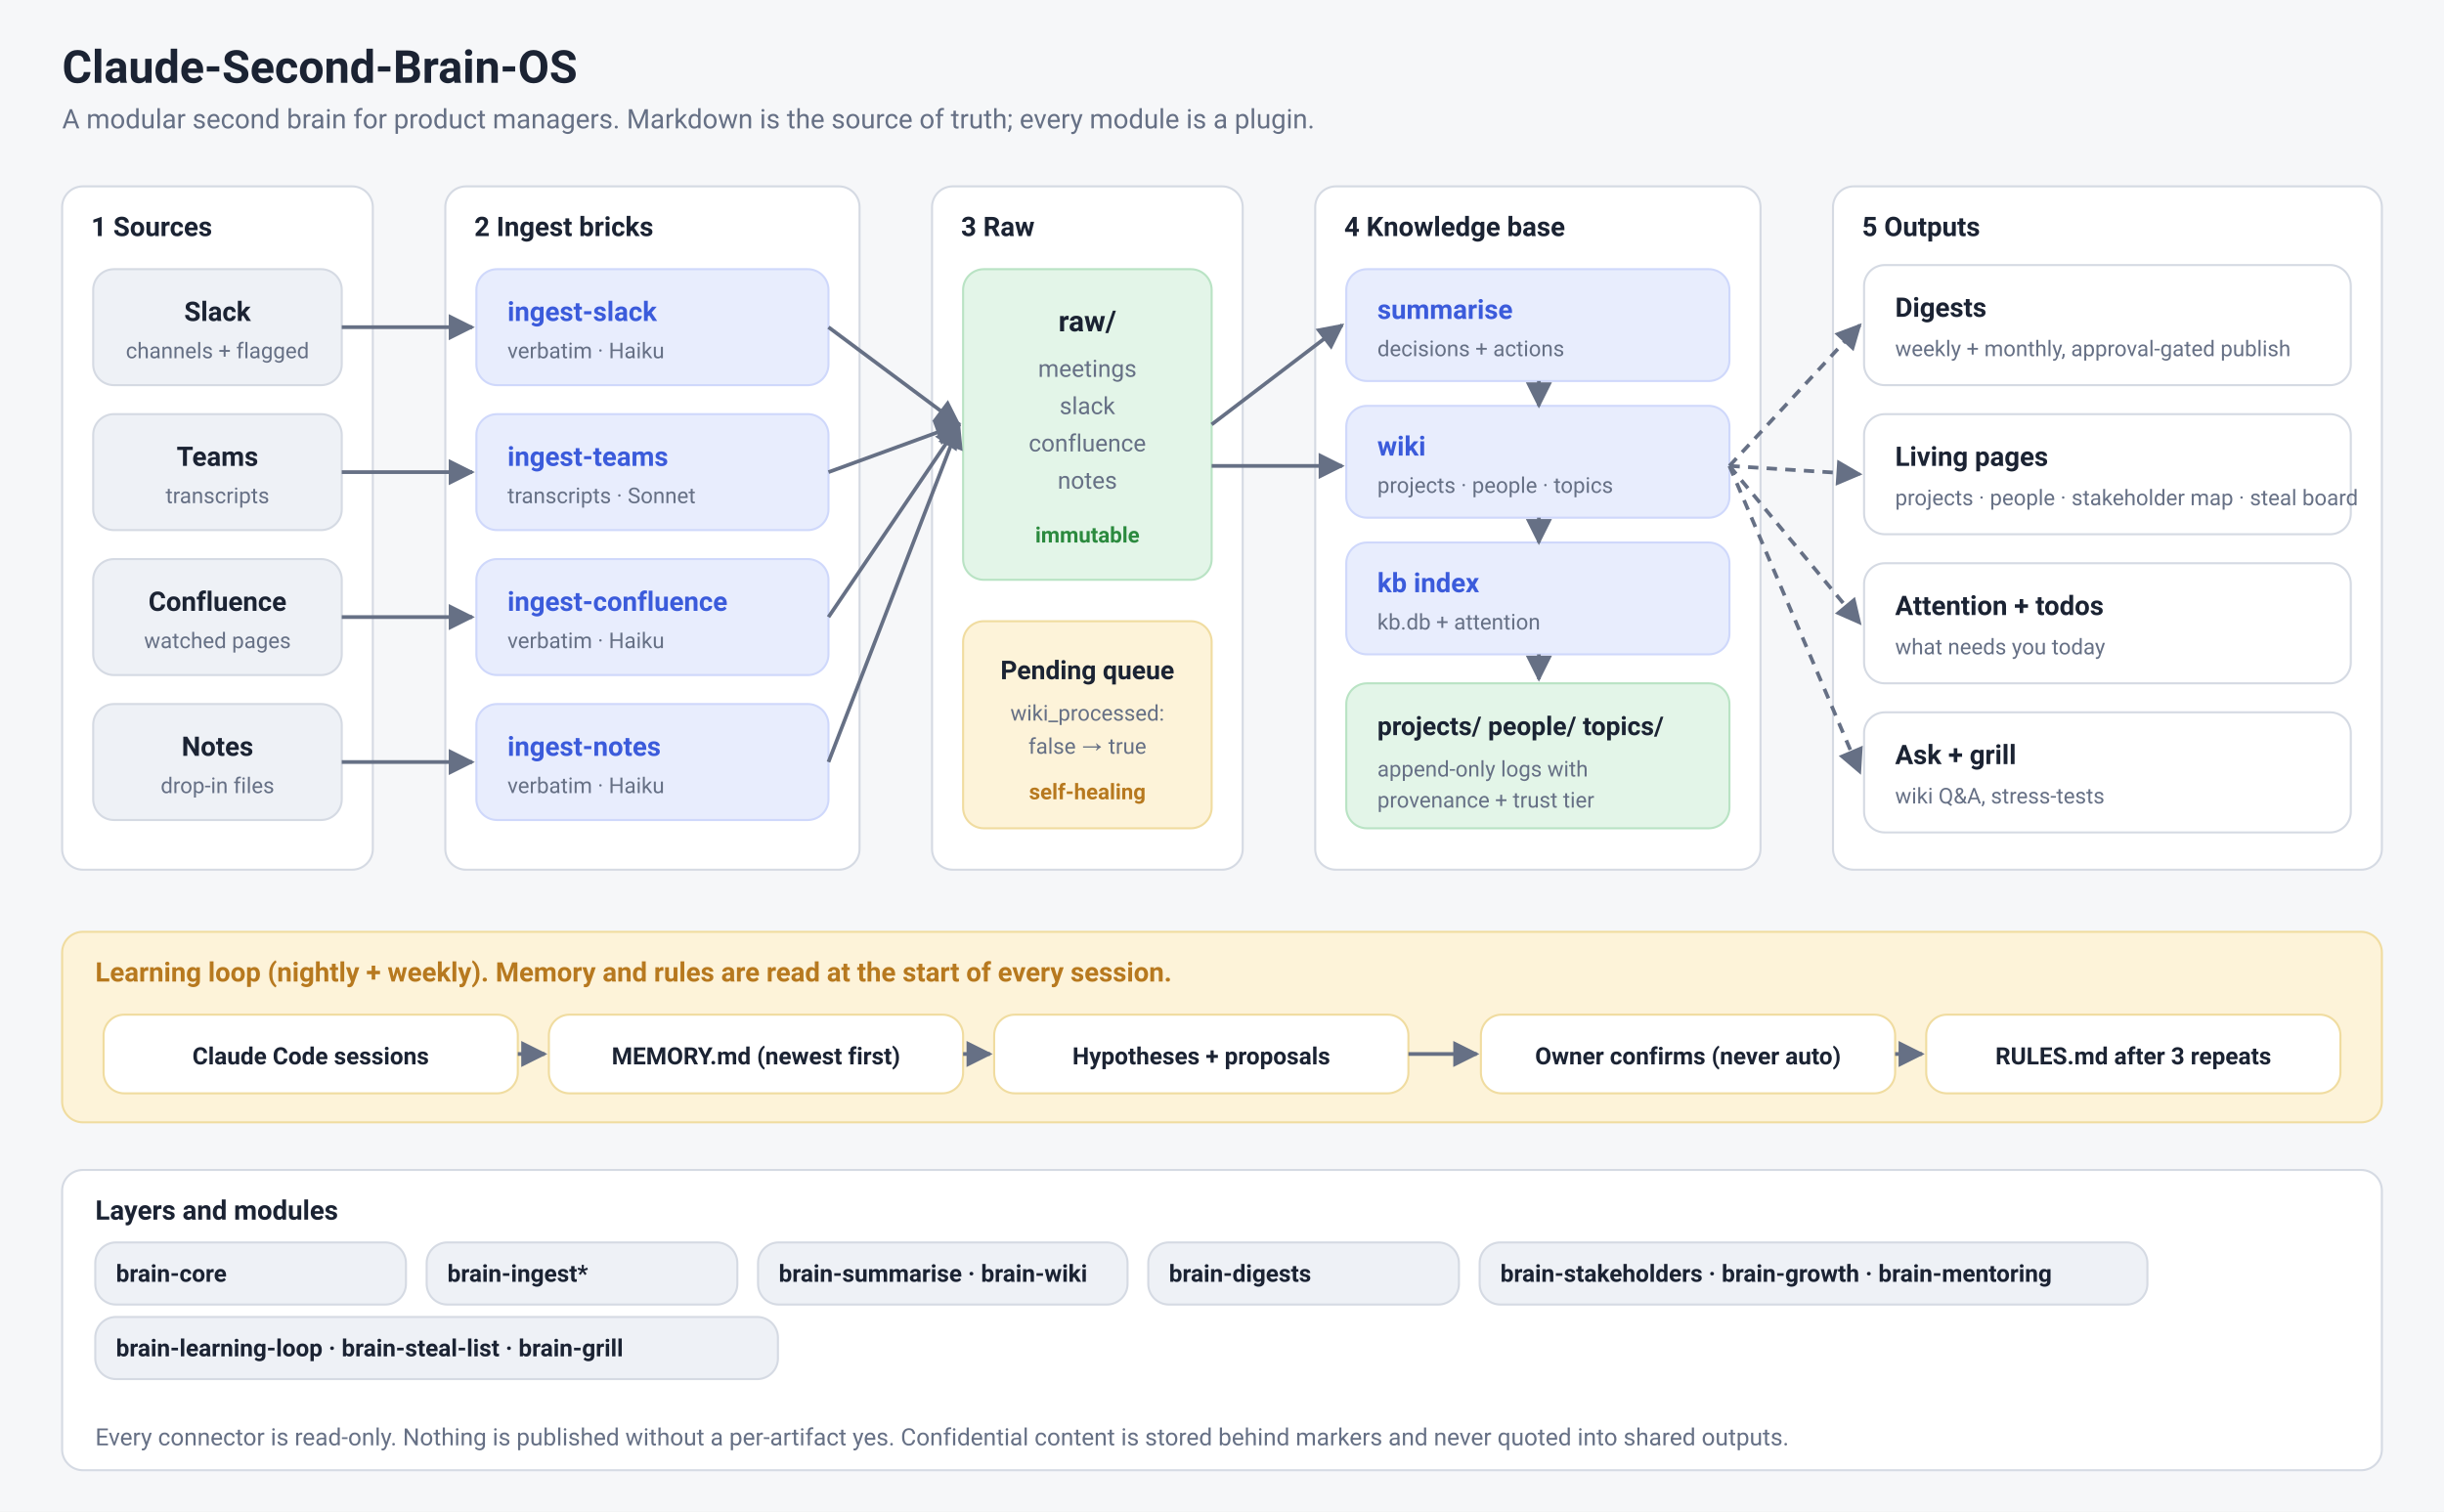
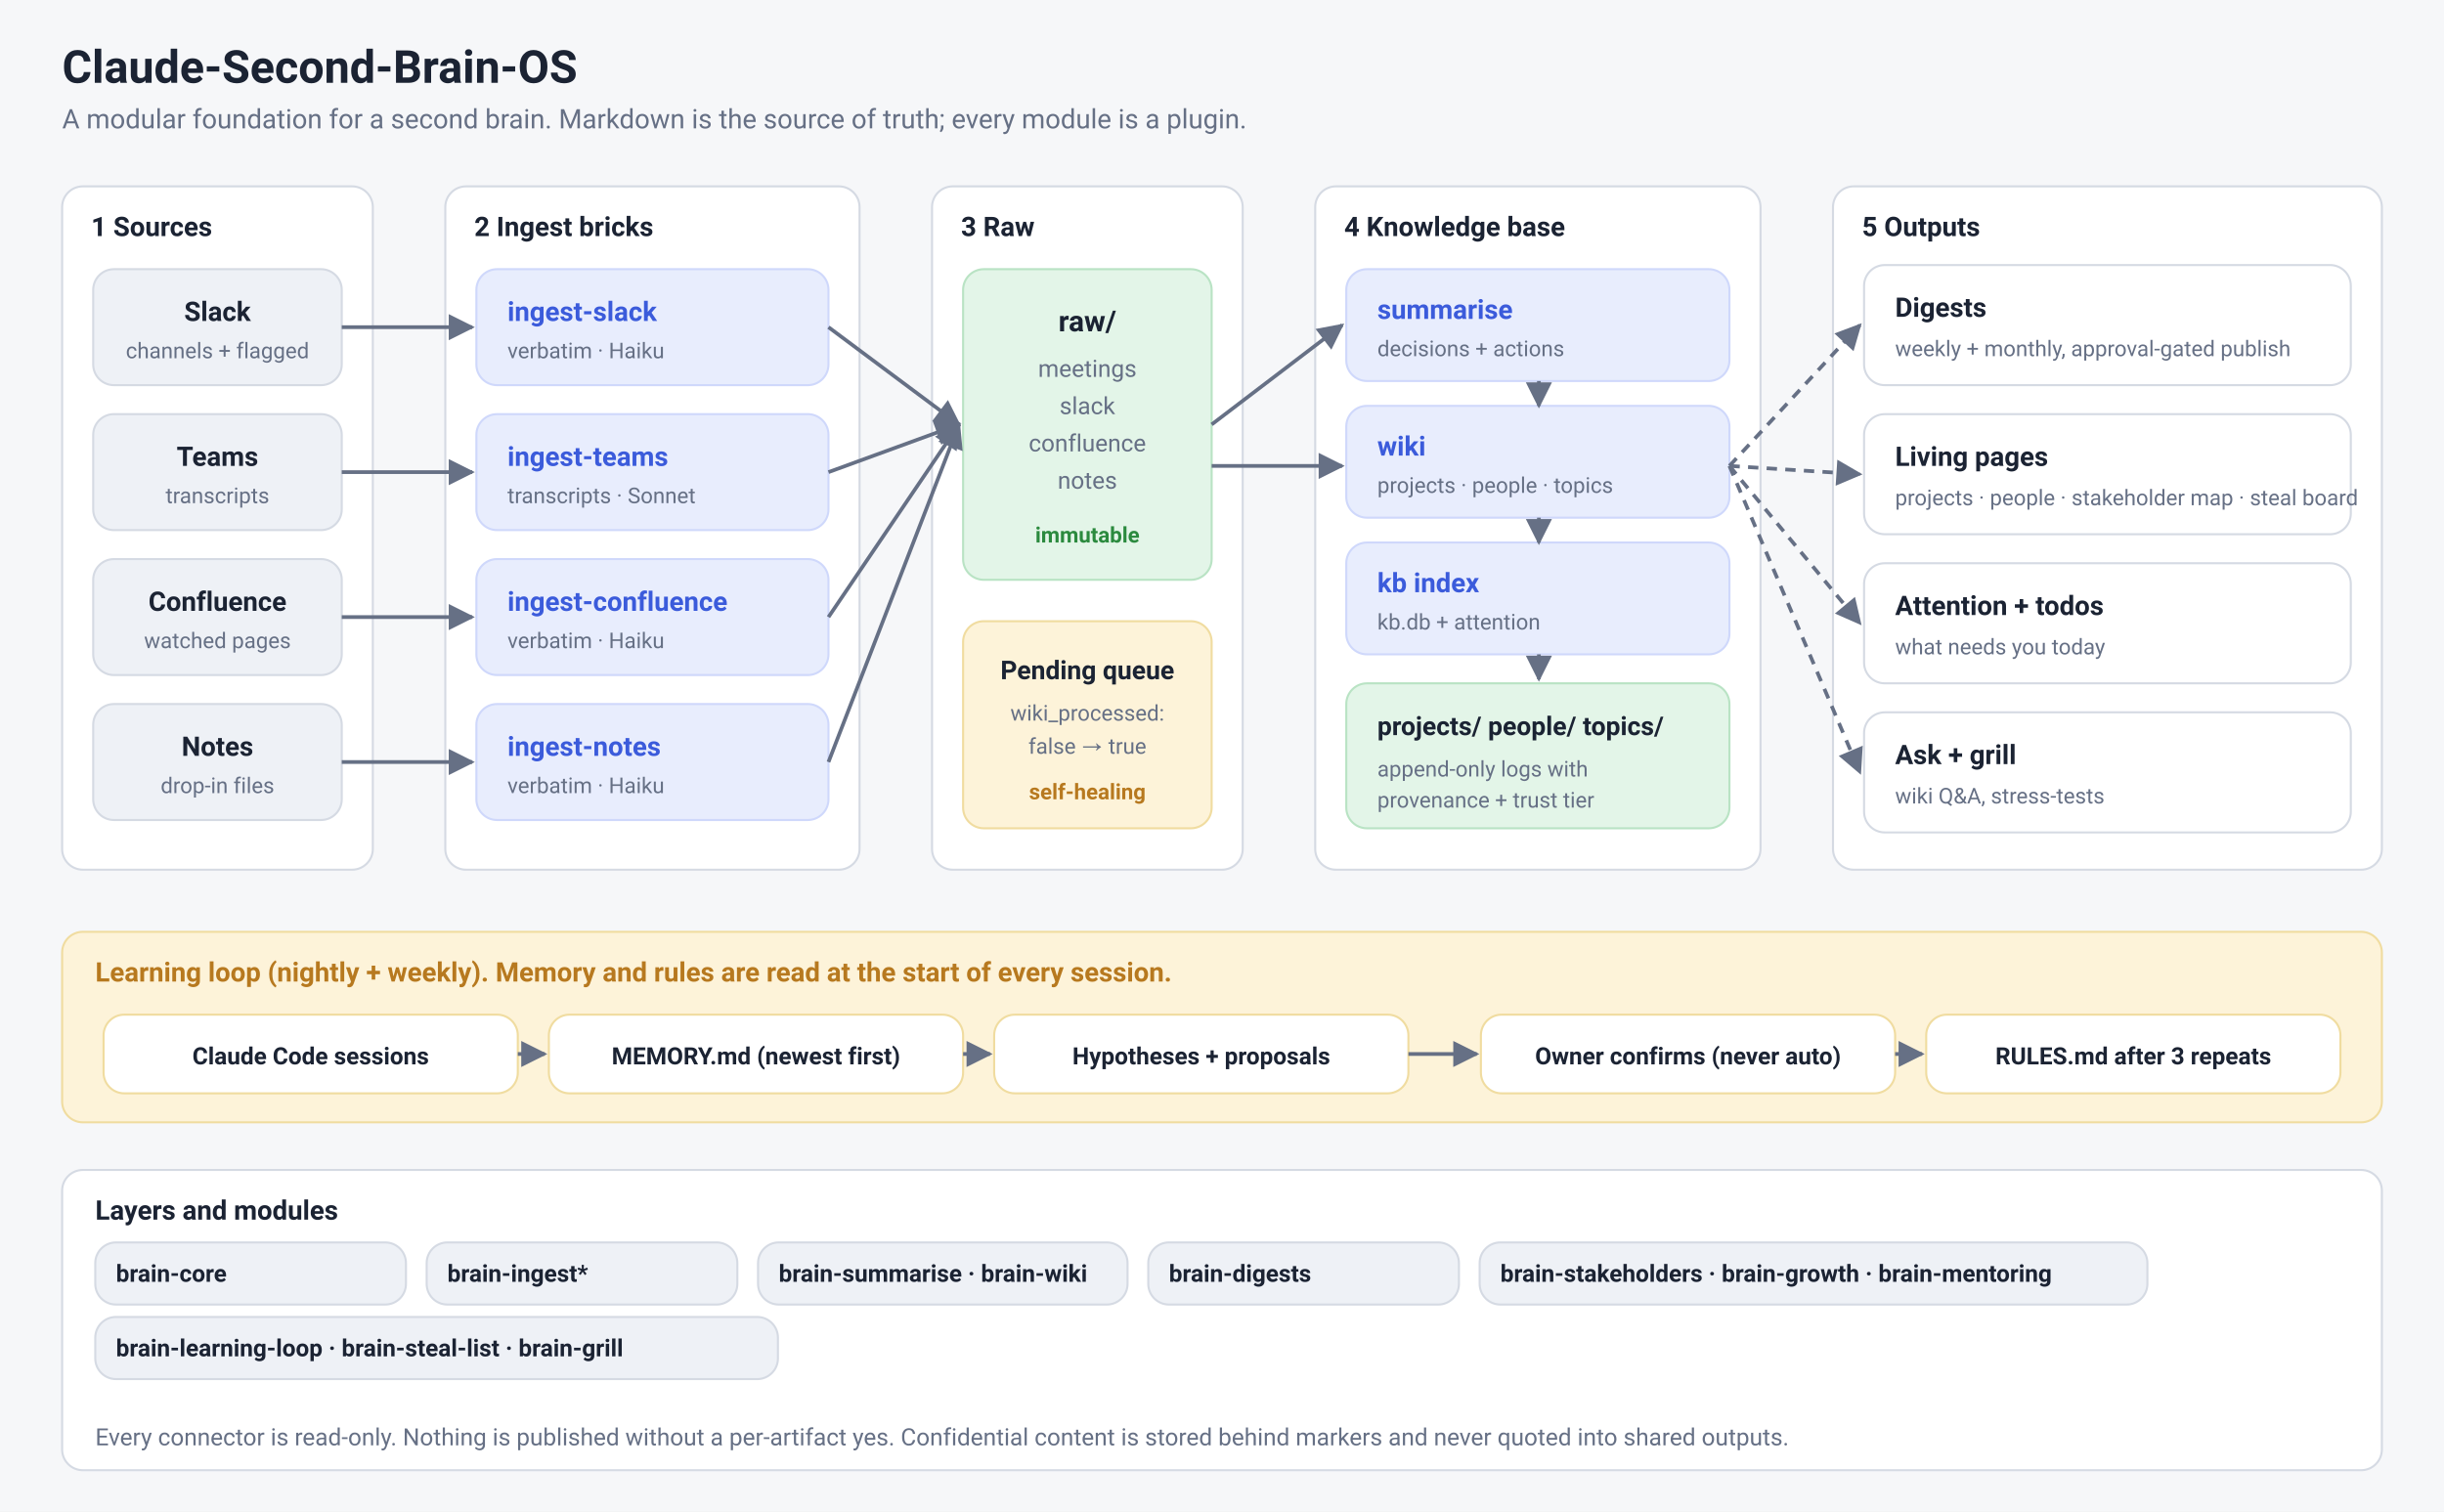
<svg xmlns="http://www.w3.org/2000/svg" viewBox="0 0 1180 730" font-family="-apple-system,BlinkMacSystemFont,Segoe UI,Roboto,Helvetica,Arial,sans-serif" role="img" aria-label="claude-second-brain-os architecture: sources, ingest, raw, knowledge base, outputs and the learning loop">
  <defs>
    <marker id="a" viewBox="0 0 10 10" refX="9" refY="5" markerWidth="7" markerHeight="7" orient="auto">
      <path d="M0 0L10 5L0 10z" fill="#667085" />
    </marker>
  </defs>
  <rect width="1180" height="730" fill="#f6f7f9" />
  <text x="30" y="40" font-size="22" font-weight="700" fill="#1b2333" text-anchor="start">Claude-Second-Brain-OS</text>
-   <text x="30" y="62" font-size="13" font-weight="400" fill="#667085" text-anchor="start">A modular second brain for product managers. Markdown is the source of truth; every module is a plugin.</text>
+   <text x="30" y="62" font-size="13" font-weight="400" fill="#667085" text-anchor="start">A modular foundation for a second brain. Markdown is the source of truth; every module is a plugin.</text>
  <rect x="30" y="90" width="150" height="330" rx="10" fill="#ffffff" stroke="#d5dae3" />
  <text x="44" y="114" font-size="13" font-weight="700" fill="#1b2333" text-anchor="start">1  Sources</text>
  <rect x="215" y="90" width="200" height="330" rx="10" fill="#ffffff" stroke="#d5dae3" />
  <text x="229" y="114" font-size="13" font-weight="700" fill="#1b2333" text-anchor="start">2  Ingest bricks</text>
  <rect x="450" y="90" width="150" height="330" rx="10" fill="#ffffff" stroke="#d5dae3" />
  <text x="464" y="114" font-size="13" font-weight="700" fill="#1b2333" text-anchor="start">3  Raw</text>
  <rect x="635" y="90" width="215" height="330" rx="10" fill="#ffffff" stroke="#d5dae3" />
  <text x="649" y="114" font-size="13" font-weight="700" fill="#1b2333" text-anchor="start">4  Knowledge base</text>
  <rect x="885" y="90" width="265" height="330" rx="10" fill="#ffffff" stroke="#d5dae3" />
  <text x="899" y="114" font-size="13" font-weight="700" fill="#1b2333" text-anchor="start">5  Outputs</text>
  <rect x="45" y="130" width="120" height="56" rx="10" fill="#eef1f6" stroke="#d5dae3" />
  <text x="105" y="155" font-size="13" font-weight="600" fill="#1b2333" text-anchor="middle">Slack</text>
  <text x="105" y="173" font-size="10.5" font-weight="400" fill="#667085" text-anchor="middle">channels + flagged</text>
  <rect x="45" y="200" width="120" height="56" rx="10" fill="#eef1f6" stroke="#d5dae3" />
  <text x="105" y="225" font-size="13" font-weight="600" fill="#1b2333" text-anchor="middle">Teams</text>
  <text x="105" y="243" font-size="10.5" font-weight="400" fill="#667085" text-anchor="middle">transcripts</text>
  <rect x="45" y="270" width="120" height="56" rx="10" fill="#eef1f6" stroke="#d5dae3" />
  <text x="105" y="295" font-size="13" font-weight="600" fill="#1b2333" text-anchor="middle">Confluence</text>
  <text x="105" y="313" font-size="10.5" font-weight="400" fill="#667085" text-anchor="middle">watched pages</text>
  <rect x="45" y="340" width="120" height="56" rx="10" fill="#eef1f6" stroke="#d5dae3" />
  <text x="105" y="365" font-size="13" font-weight="600" fill="#1b2333" text-anchor="middle">Notes</text>
  <text x="105" y="383" font-size="10.5" font-weight="400" fill="#667085" text-anchor="middle">drop-in files</text>
  <rect x="230" y="130" width="170" height="56" rx="10" fill="#e8edfd" stroke="#cfd8fb" />
  <text x="245" y="155" font-size="13" font-weight="600" fill="#3b5bdb" text-anchor="start">ingest-slack</text>
  <text x="245" y="173" font-size="10.5" font-weight="400" fill="#667085" text-anchor="start">verbatim · Haiku</text>
  <line x1="165" y1="158" x2="228" y2="158" stroke="#667085" stroke-width="1.8" marker-end="url(#a)" />
  <rect x="230" y="200" width="170" height="56" rx="10" fill="#e8edfd" stroke="#cfd8fb" />
  <text x="245" y="225" font-size="13" font-weight="600" fill="#3b5bdb" text-anchor="start">ingest-teams</text>
  <text x="245" y="243" font-size="10.5" font-weight="400" fill="#667085" text-anchor="start">transcripts · Sonnet</text>
  <line x1="165" y1="228" x2="228" y2="228" stroke="#667085" stroke-width="1.8" marker-end="url(#a)" />
  <rect x="230" y="270" width="170" height="56" rx="10" fill="#e8edfd" stroke="#cfd8fb" />
  <text x="245" y="295" font-size="13" font-weight="600" fill="#3b5bdb" text-anchor="start">ingest-confluence</text>
  <text x="245" y="313" font-size="10.5" font-weight="400" fill="#667085" text-anchor="start">verbatim · Haiku</text>
  <line x1="165" y1="298" x2="228" y2="298" stroke="#667085" stroke-width="1.8" marker-end="url(#a)" />
  <rect x="230" y="340" width="170" height="56" rx="10" fill="#e8edfd" stroke="#cfd8fb" />
  <text x="245" y="365" font-size="13" font-weight="600" fill="#3b5bdb" text-anchor="start">ingest-notes</text>
  <text x="245" y="383" font-size="10.5" font-weight="400" fill="#667085" text-anchor="start">verbatim · Haiku</text>
  <line x1="165" y1="368" x2="228" y2="368" stroke="#667085" stroke-width="1.8" marker-end="url(#a)" />
  <rect x="465" y="130" width="120" height="150" rx="10" fill="#e3f5e8" stroke="#b9e3c4" />
  <text x="525" y="160" font-size="14" font-weight="700" fill="#1b2333" text-anchor="middle">raw/</text>
  <text x="525" y="182" font-size="11.5" font-weight="400" fill="#667085" text-anchor="middle">meetings</text>
  <text x="525" y="200" font-size="11.5" font-weight="400" fill="#667085" text-anchor="middle">slack</text>
  <text x="525" y="218" font-size="11.5" font-weight="400" fill="#667085" text-anchor="middle">confluence</text>
  <text x="525" y="236" font-size="11.5" font-weight="400" fill="#667085" text-anchor="middle">notes</text>
  <text x="525" y="262" font-size="10.5" font-weight="600" fill="#2b8a3e" text-anchor="middle">immutable</text>
  <rect x="465" y="300" width="120" height="100" rx="10" fill="#fdf3d9" stroke="#f0dca0" />
  <text x="525" y="328" font-size="12.5" font-weight="700" fill="#1b2333" text-anchor="middle">Pending queue</text>
  <text x="525" y="348" font-size="10.5" font-weight="400" fill="#667085" text-anchor="middle">wiki_processed:</text>
  <text x="525" y="364" font-size="10.5" font-weight="400" fill="#667085" text-anchor="middle">false → true</text>
  <text x="525" y="386" font-size="10.5" font-weight="600" fill="#b7791f" text-anchor="middle">self-healing</text>
  <line x1="400" y1="158" x2="463" y2="205" stroke="#667085" stroke-width="1.8" marker-end="url(#a)" />
  <line x1="400" y1="228" x2="463" y2="205" stroke="#667085" stroke-width="1.8" marker-end="url(#a)" />
  <line x1="400" y1="298" x2="463" y2="205" stroke="#667085" stroke-width="1.8" marker-end="url(#a)" />
  <line x1="400" y1="368" x2="463" y2="205" stroke="#667085" stroke-width="1.8" marker-end="url(#a)" />
  <rect x="650" y="130" width="185" height="54" rx="10" fill="#e8edfd" stroke="#cfd8fb" />
  <text x="665" y="154" font-size="13" font-weight="600" fill="#3b5bdb" text-anchor="start">summarise</text>
  <text x="665" y="172" font-size="10.5" font-weight="400" fill="#667085" text-anchor="start">decisions + actions</text>
  <rect x="650" y="196" width="185" height="54" rx="10" fill="#e8edfd" stroke="#cfd8fb" />
  <text x="665" y="220" font-size="13" font-weight="600" fill="#3b5bdb" text-anchor="start">wiki</text>
  <text x="665" y="238" font-size="10.5" font-weight="400" fill="#667085" text-anchor="start">projects · people · topics</text>
  <rect x="650" y="262" width="185" height="54" rx="10" fill="#e8edfd" stroke="#cfd8fb" />
  <text x="665" y="286" font-size="13" font-weight="600" fill="#3b5bdb" text-anchor="start">kb index</text>
  <text x="665" y="304" font-size="10.5" font-weight="400" fill="#667085" text-anchor="start">kb.db + attention</text>
  <rect x="650" y="330" width="185" height="70" rx="10" fill="#e3f5e8" stroke="#b9e3c4" />
  <text x="665" y="355" font-size="12.5" font-weight="700" fill="#1b2333" text-anchor="start">projects/  people/  topics/</text>
  <text x="665" y="375" font-size="10.5" font-weight="400" fill="#667085" text-anchor="start">append-only logs with</text>
  <text x="665" y="390" font-size="10.5" font-weight="400" fill="#667085" text-anchor="start">provenance + trust tier</text>
  <line x1="585" y1="205" x2="648" y2="157" stroke="#667085" stroke-width="1.8" marker-end="url(#a)" />
  <line x1="585" y1="225" x2="648" y2="225" stroke="#667085" stroke-width="1.8" marker-end="url(#a)" />
  <line x1="743" y1="184" x2="743" y2="196" stroke="#667085" stroke-width="1.8" marker-end="url(#a)" />
  <line x1="743" y1="250" x2="743" y2="262" stroke="#667085" stroke-width="1.8" marker-end="url(#a)" />
  <line x1="743" y1="316" x2="743" y2="328" stroke="#667085" stroke-width="1.8" marker-end="url(#a)" />
  <rect x="900" y="128" width="235" height="58" rx="10" fill="#fff" stroke="#d5dae3" />
  <text x="915" y="153" font-size="13" font-weight="600" fill="#1b2333" text-anchor="start">Digests</text>
  <text x="915" y="172" font-size="10.5" font-weight="400" fill="#667085" text-anchor="start">weekly + monthly, approval-gated publish</text>
  <line x1="835" y1="225" x2="898" y2="157" stroke="#667085" stroke-width="1.8" stroke-dasharray="5 4" marker-end="url(#a)" />
  <rect x="900" y="200" width="235" height="58" rx="10" fill="#fff" stroke="#d5dae3" />
  <text x="915" y="225" font-size="13" font-weight="600" fill="#1b2333" text-anchor="start">Living pages</text>
  <text x="915" y="244" font-size="10.5" font-weight="400" fill="#667085" text-anchor="start">projects · people · stakeholder map · steal board</text>
  <line x1="835" y1="225" x2="898" y2="229" stroke="#667085" stroke-width="1.8" stroke-dasharray="5 4" marker-end="url(#a)" />
  <rect x="900" y="272" width="235" height="58" rx="10" fill="#fff" stroke="#d5dae3" />
  <text x="915" y="297" font-size="13" font-weight="600" fill="#1b2333" text-anchor="start">Attention + todos</text>
  <text x="915" y="316" font-size="10.5" font-weight="400" fill="#667085" text-anchor="start">what needs you today</text>
  <line x1="835" y1="225" x2="898" y2="301" stroke="#667085" stroke-width="1.8" stroke-dasharray="5 4" marker-end="url(#a)" />
  <rect x="900" y="344" width="235" height="58" rx="10" fill="#fff" stroke="#d5dae3" />
  <text x="915" y="369" font-size="13" font-weight="600" fill="#1b2333" text-anchor="start">Ask + grill</text>
  <text x="915" y="388" font-size="10.5" font-weight="400" fill="#667085" text-anchor="start">wiki Q&amp;A, stress-tests</text>
  <line x1="835" y1="225" x2="898" y2="373" stroke="#667085" stroke-width="1.8" stroke-dasharray="5 4" marker-end="url(#a)" />
  <rect x="30" y="450" width="1120" height="92" rx="10" fill="#fdf3d9" stroke="#f0dca0" />
  <text x="46" y="474" font-size="13" font-weight="700" fill="#b7791f" text-anchor="start">Learning loop (nightly + weekly). Memory and rules are read at the start of every session.</text>
  <rect x="50" y="490" width="200" height="38" rx="10" fill="#fff" stroke="#f0dca0" />
  <text x="150" y="514" font-size="11.5" font-weight="600" fill="#1b2333" text-anchor="middle">Claude Code sessions</text>
  <rect x="265" y="490" width="200" height="38" rx="10" fill="#fff" stroke="#f0dca0" />
  <text x="365" y="514" font-size="11.5" font-weight="600" fill="#1b2333" text-anchor="middle">MEMORY.md (newest first)</text>
  <rect x="480" y="490" width="200" height="38" rx="10" fill="#fff" stroke="#f0dca0" />
  <text x="580" y="514" font-size="11.5" font-weight="600" fill="#1b2333" text-anchor="middle">Hypotheses + proposals</text>
  <rect x="715" y="490" width="200" height="38" rx="10" fill="#fff" stroke="#f0dca0" />
  <text x="815" y="514" font-size="11.5" font-weight="600" fill="#1b2333" text-anchor="middle">Owner confirms (never auto)</text>
  <rect x="930" y="490" width="200" height="38" rx="10" fill="#fff" stroke="#f0dca0" />
  <text x="1030" y="514" font-size="11.5" font-weight="600" fill="#1b2333" text-anchor="middle">RULES.md after 3 repeats</text>
  <text x="1065" y="440" font-size="10.5" font-weight="400" fill="#667085" text-anchor="start">​</text>
  <rect x="30" y="565" width="1120" height="145" rx="10" fill="#fff" stroke="#d5dae3" />
  <text x="46" y="589" font-size="13" font-weight="700" fill="#1b2333" text-anchor="start">Layers and modules</text>
  <rect x="46" y="600" width="150" height="30" rx="10" fill="#eef1f6" stroke="#d5dae3" />
  <text x="56" y="619" font-size="11.5" font-weight="400" fill="#1b2333" text-anchor="start">
    <tspan font-weight="700">brain-core</tspan>
  </text>
  <rect x="206" y="600" width="150" height="30" rx="10" fill="#eef1f6" stroke="#d5dae3" />
  <text x="216" y="619" font-size="11.5" font-weight="400" fill="#1b2333" text-anchor="start">
    <tspan font-weight="700">brain-ingest*</tspan>
  </text>
  <rect x="366" y="600" width="178.4" height="30" rx="10" fill="#eef1f6" stroke="#d5dae3" />
  <text x="376" y="619" font-size="11.5" font-weight="400" fill="#1b2333" text-anchor="start">
    <tspan font-weight="700">brain-summarise · brain-wiki</tspan>
  </text>
  <rect x="554.4" y="600" width="150" height="30" rx="10" fill="#eef1f6" stroke="#d5dae3" />
  <text x="564.4" y="619" font-size="11.5" font-weight="400" fill="#1b2333" text-anchor="start">
    <tspan font-weight="700">brain-digests</tspan>
  </text>
  <rect x="714.4" y="600" width="322.4" height="30" rx="10" fill="#eef1f6" stroke="#d5dae3" />
  <text x="724.4" y="619" font-size="11.5" font-weight="400" fill="#1b2333" text-anchor="start">
    <tspan font-weight="700">brain-stakeholders · brain-growth · brain-mentoring</tspan>
  </text>
  <rect x="46" y="636" width="329.6" height="30" rx="10" fill="#eef1f6" stroke="#d5dae3" />
  <text x="56" y="655" font-size="11.5" font-weight="400" fill="#1b2333" text-anchor="start">
    <tspan font-weight="700">brain-learning-loop · brain-steal-list · brain-grill</tspan>
  </text>
  <text x="46" y="698" font-size="11.5" font-weight="400" fill="#667085" text-anchor="start">Every connector is read-only. Nothing is published without a per-artifact yes. Confidential content is stored behind markers and never quoted into shared outputs.</text>
  <line x1="250" y1="509" x2="263" y2="509" stroke="#667085" stroke-width="1.8" marker-end="url(#a)" />
  <line x1="465" y1="509" x2="478" y2="509" stroke="#667085" stroke-width="1.8" marker-end="url(#a)" />
  <line x1="680" y1="509" x2="713" y2="509" stroke="#667085" stroke-width="1.8" marker-end="url(#a)" />
  <line x1="915" y1="509" x2="928" y2="509" stroke="#667085" stroke-width="1.8" marker-end="url(#a)" />
</svg>
